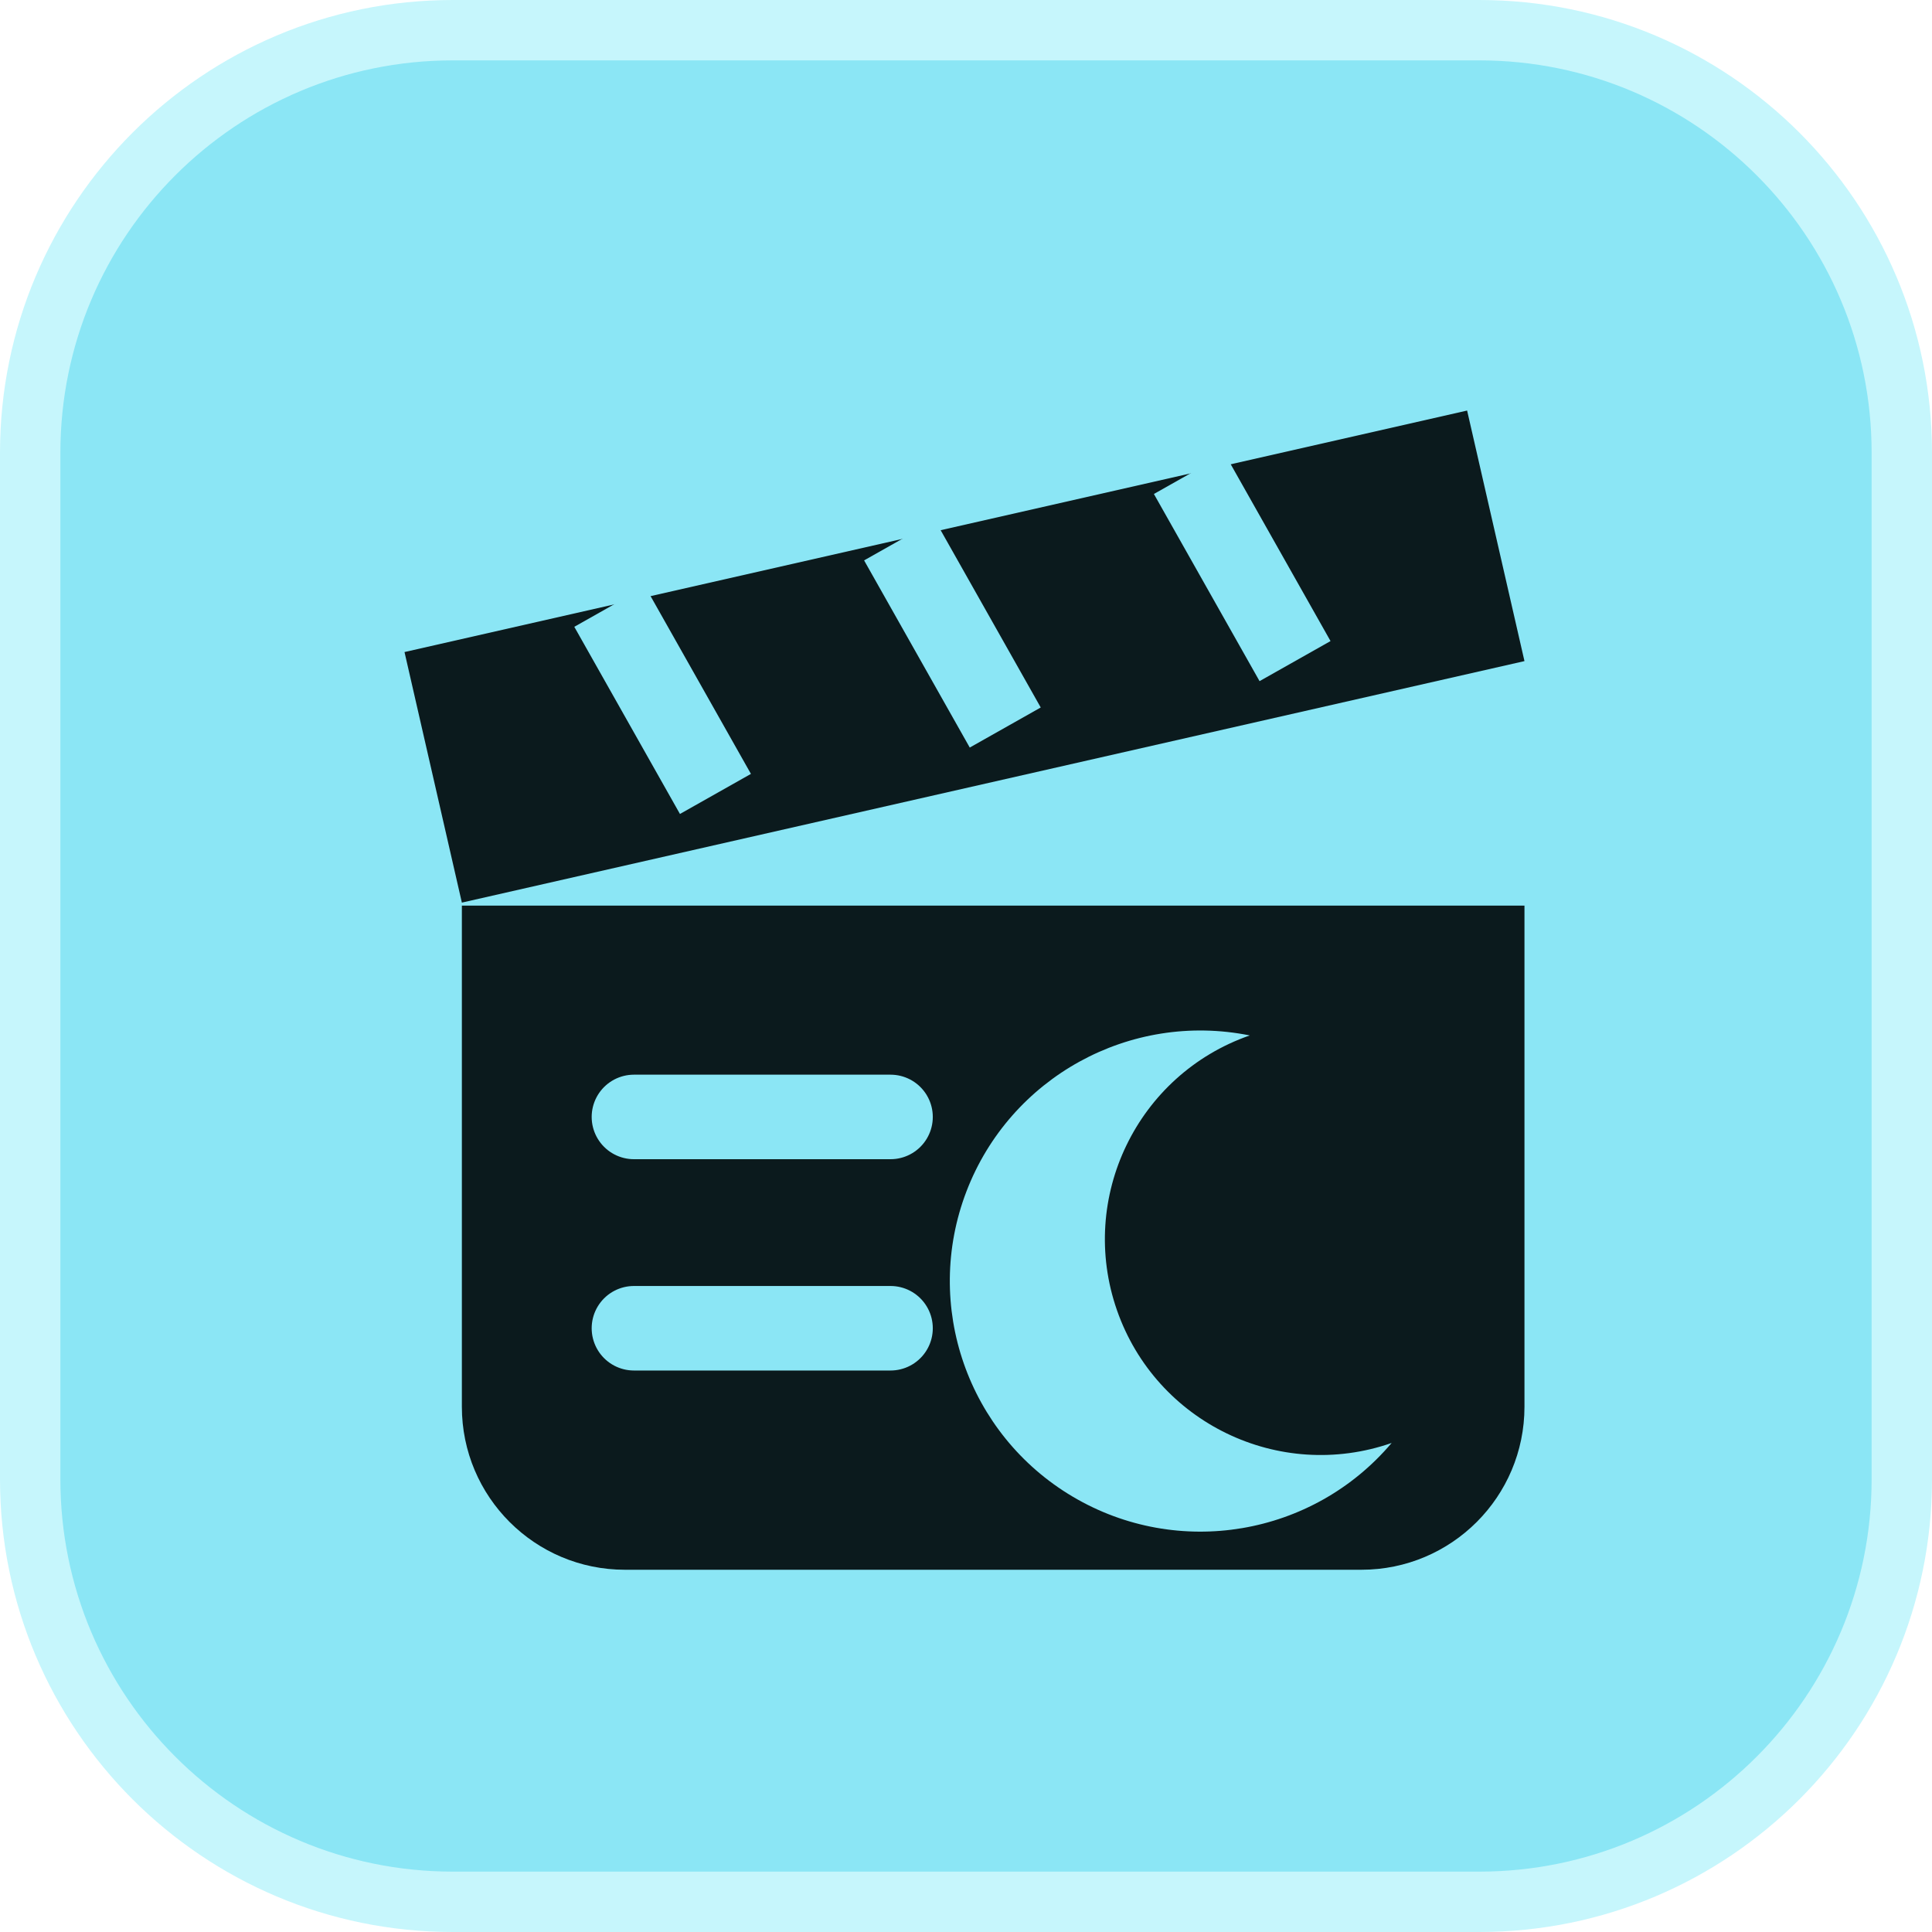
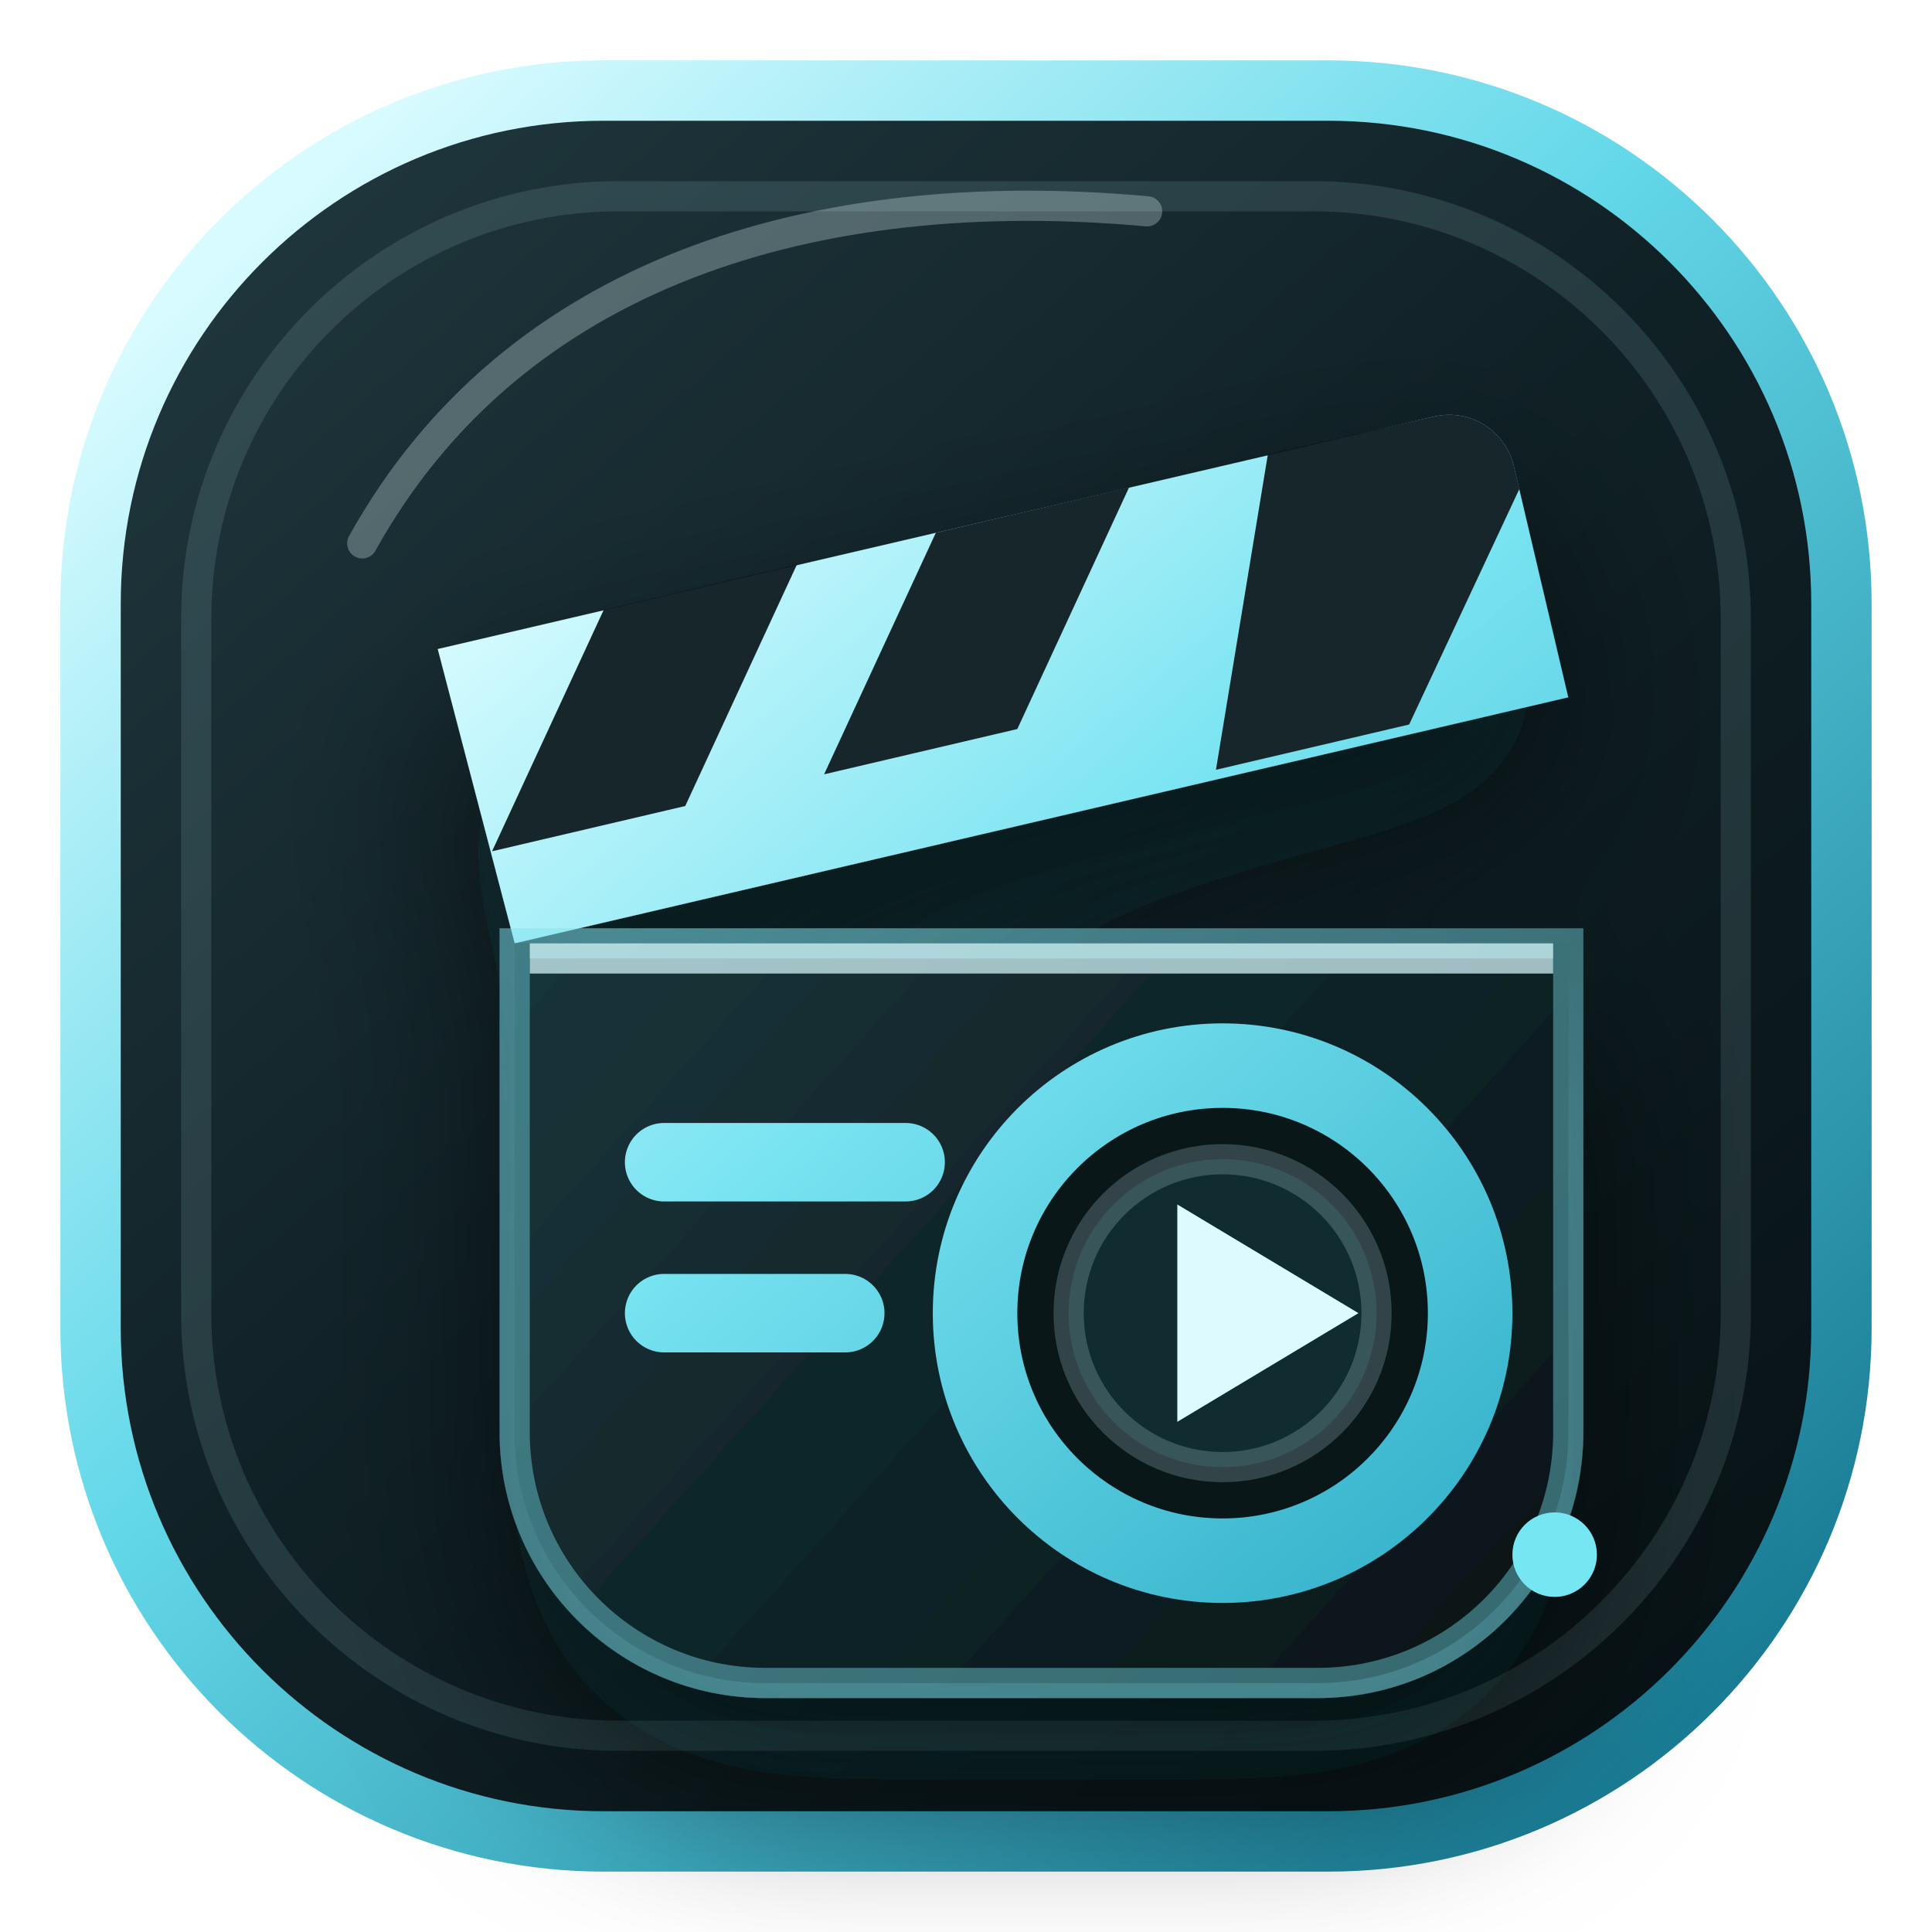
- <svg xmlns="http://www.w3.org/2000/svg" viewBox="0 0 32 32" role="img" aria-label="Mooncut">
-   <rect x=".5" y=".5" width="31" height="31" rx="7" fill="#8BE6F5" stroke="#C6F6FC" />
-   <path d="m6.7 10.8 17.6-4 .95 4.15-17.6 4z" fill="#0B1A1D" />
-   <path d="m10.1 10.05 1.75 3.1m3.05-4.2 1.75 3.1m3.05-4.2 1.75 3.1" fill="none" stroke="#8BE6F5" stroke-width="1.35" />
-   <path d="M7.65 15h17.6v8.3a2.7 2.7 0 0 1-2.7 2.7h-12.2a2.7 2.7 0 0 1-2.7-2.7z" fill="#0B1A1D" />
-   <path d="M10.5 18.5h4.25M10.5 22h4.25" fill="none" stroke="#8BE6F5" stroke-linecap="round" stroke-width="1.4" />
-   <path d="M20.7 17.15a4.15 4.15 0 1 0 2.35 6.75 3.55 3.55 0 0 1-2.35-6.75" fill="#8BE6F5" />
+ <svg xmlns="http://www.w3.org/2000/svg" viewBox="0 0 64 64" role="img" aria-label="Mooncut">
+   <defs>
+     <linearGradient id="shell" x1="7" y1="4" x2="57" y2="61" gradientUnits="userSpaceOnUse">
+       <stop stop-color="#20383E" />
+       <stop offset=".48" stop-color="#102126" />
+       <stop offset="1" stop-color="#071114" />
+     </linearGradient>
+     <linearGradient id="rim" x1="9" y1="7" x2="55" y2="58" gradientUnits="userSpaceOnUse">
+       <stop stop-color="#D8FBFF" />
+       <stop offset=".42" stop-color="#63D8E9" />
+       <stop offset="1" stop-color="#197C95" />
+     </linearGradient>
+     <linearGradient id="cyan" x1="18" y1="17" x2="49" y2="53" gradientUnits="userSpaceOnUse">
+       <stop stop-color="#D9FCFF" />
+       <stop offset=".45" stop-color="#78E3F1" />
+       <stop offset="1" stop-color="#31AFC8" />
+     </linearGradient>
+     <linearGradient id="panel" x1="19" y1="29" x2="49" y2="56" gradientUnits="userSpaceOnUse">
+       <stop stop-color="#18353B" />
+       <stop offset="1" stop-color="#081517" />
+     </linearGradient>
+     <radialGradient id="glow" cx="0" cy="0" r="1" gradientTransform="translate(31 29) rotate(55) scale(30)">
+       <stop stop-color="#78E8F5" stop-opacity=".3" />
+       <stop offset="1" stop-color="#42C7DD" stop-opacity="0" />
+     </radialGradient>
+     <filter id="shadow" x="-25%" y="-25%" width="150%" height="160%">
+       <feDropShadow dx="0" dy="3" stdDeviation="3" flood-color="#02090B" flood-opacity=".58" />
+     </filter>
+   </defs>
+   <rect x="3" y="3" width="58" height="58" rx="17" fill="url(#shell)" stroke="url(#rim)" stroke-width="2" />
+   <rect x="6.5" y="6.5" width="51" height="51" rx="14" fill="url(#glow)" stroke="#C7F8FF" stroke-opacity=".12" />
+   <path d="M12 18C17 9 27 6 38 7" fill="none" stroke="#E9FDFF" stroke-linecap="round" stroke-opacity=".28" />
+   <g filter="url(#shadow)">
+     <path d="m14.5 21.5 33-7.7a2.2 2.2 0 0 1 2.65 1.65l1.8 7.65-34.9 8.15z" fill="url(#cyan)" />
+     <path d="m20 20.2 6.4-1.5-3.7 8-6.4 1.5zm11-2.55 6.4-1.5-3.7 8-6.4 1.5zm11-2.6 5.5-1.25a2.2 2.2 0 0 1 2.65 1.65l.18.75-3.65 7.8-6.4 1.5z" fill="#0A171A" fill-opacity=".92" />
+     <path d="M17.05 31.25h34.9v16.2a8.3 8.3 0 0 1-8.3 8.3h-18.3a8.3 8.3 0 0 1-8.3-8.3z" fill="url(#panel)" stroke="#79DFED" stroke-opacity=".42" />
+     <path d="M17.55 31.75h33.9" stroke="#D9FBFF" stroke-opacity=".72" />
+   </g>
+   <path d="M22 38.5h8m-8 5h6" fill="none" stroke="url(#cyan)" stroke-linecap="round" stroke-width="2.6" />
+   <circle cx="40.5" cy="43.5" r="8.2" fill="#091719" stroke="url(#cyan)" stroke-width="2.8" />
+   <circle cx="40.5" cy="43.5" r="5.1" fill="#102C31" stroke="#D8FBFF" stroke-opacity=".2" />
+   <path d="m39 39.9 6 3.6-6 3.6z" fill="#DDFBFF" />
+   <circle cx="51.5" cy="51.5" r="1.4" fill="#77E6F3" />
</svg>
